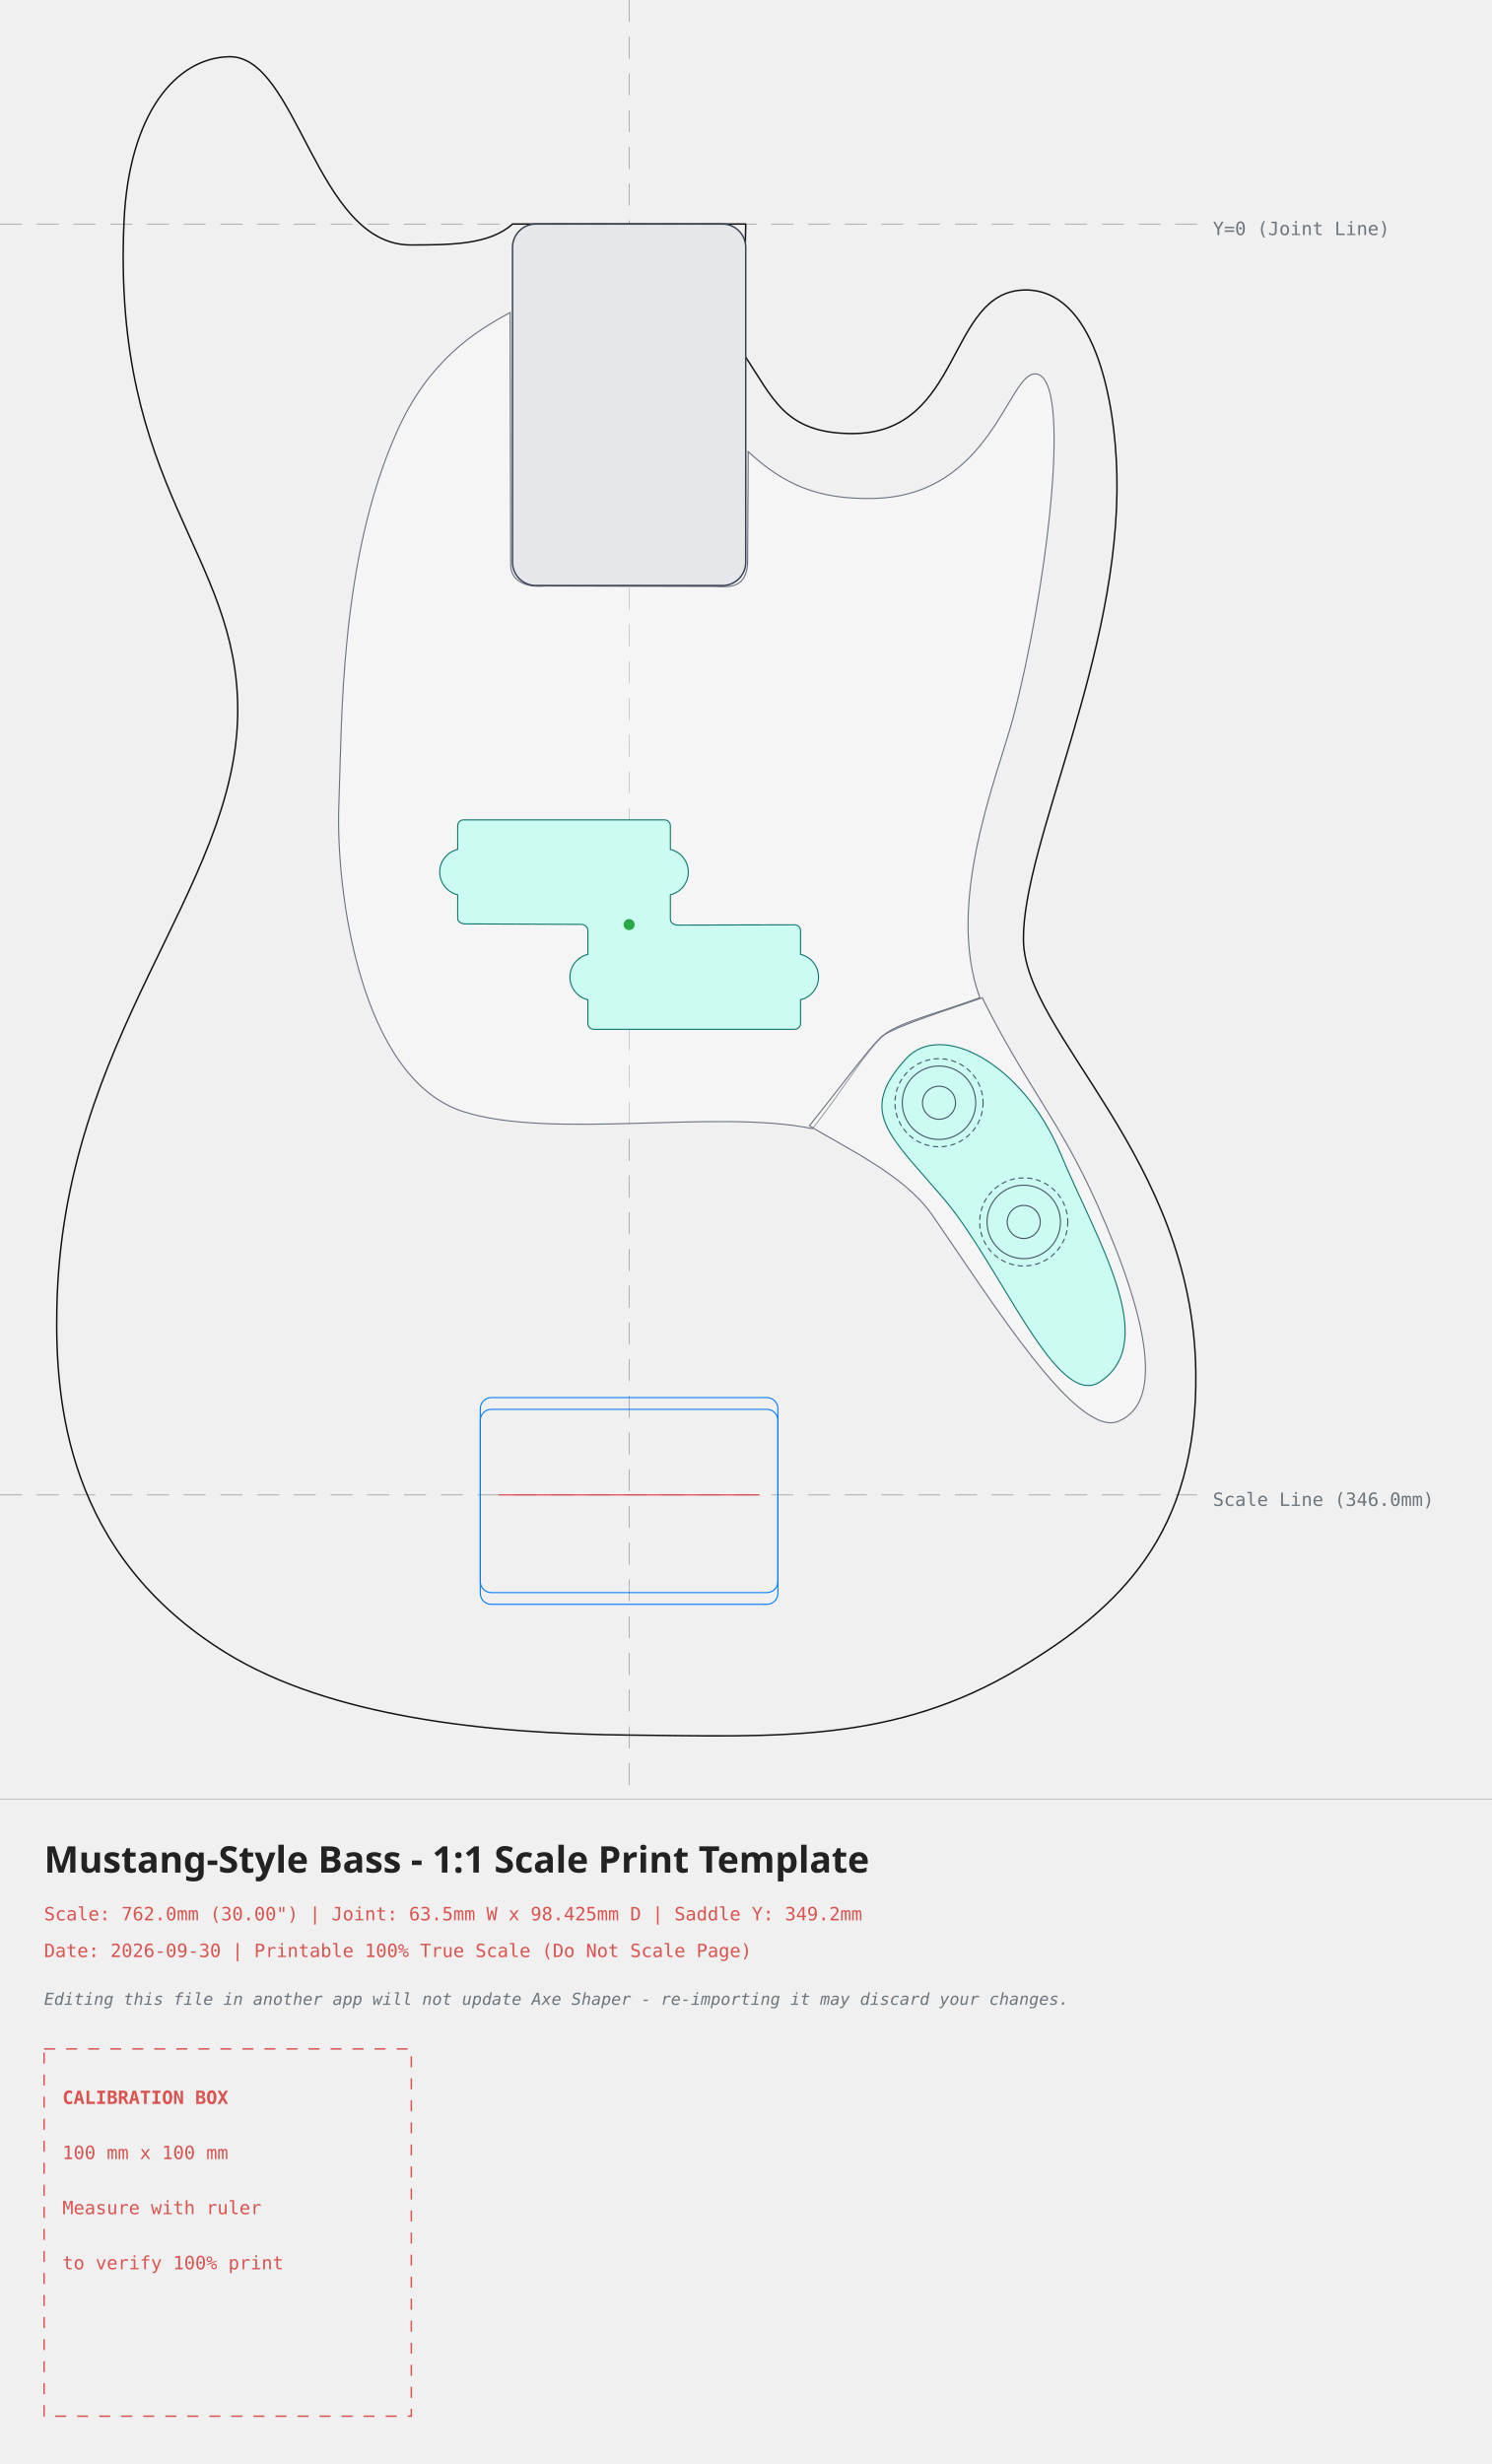
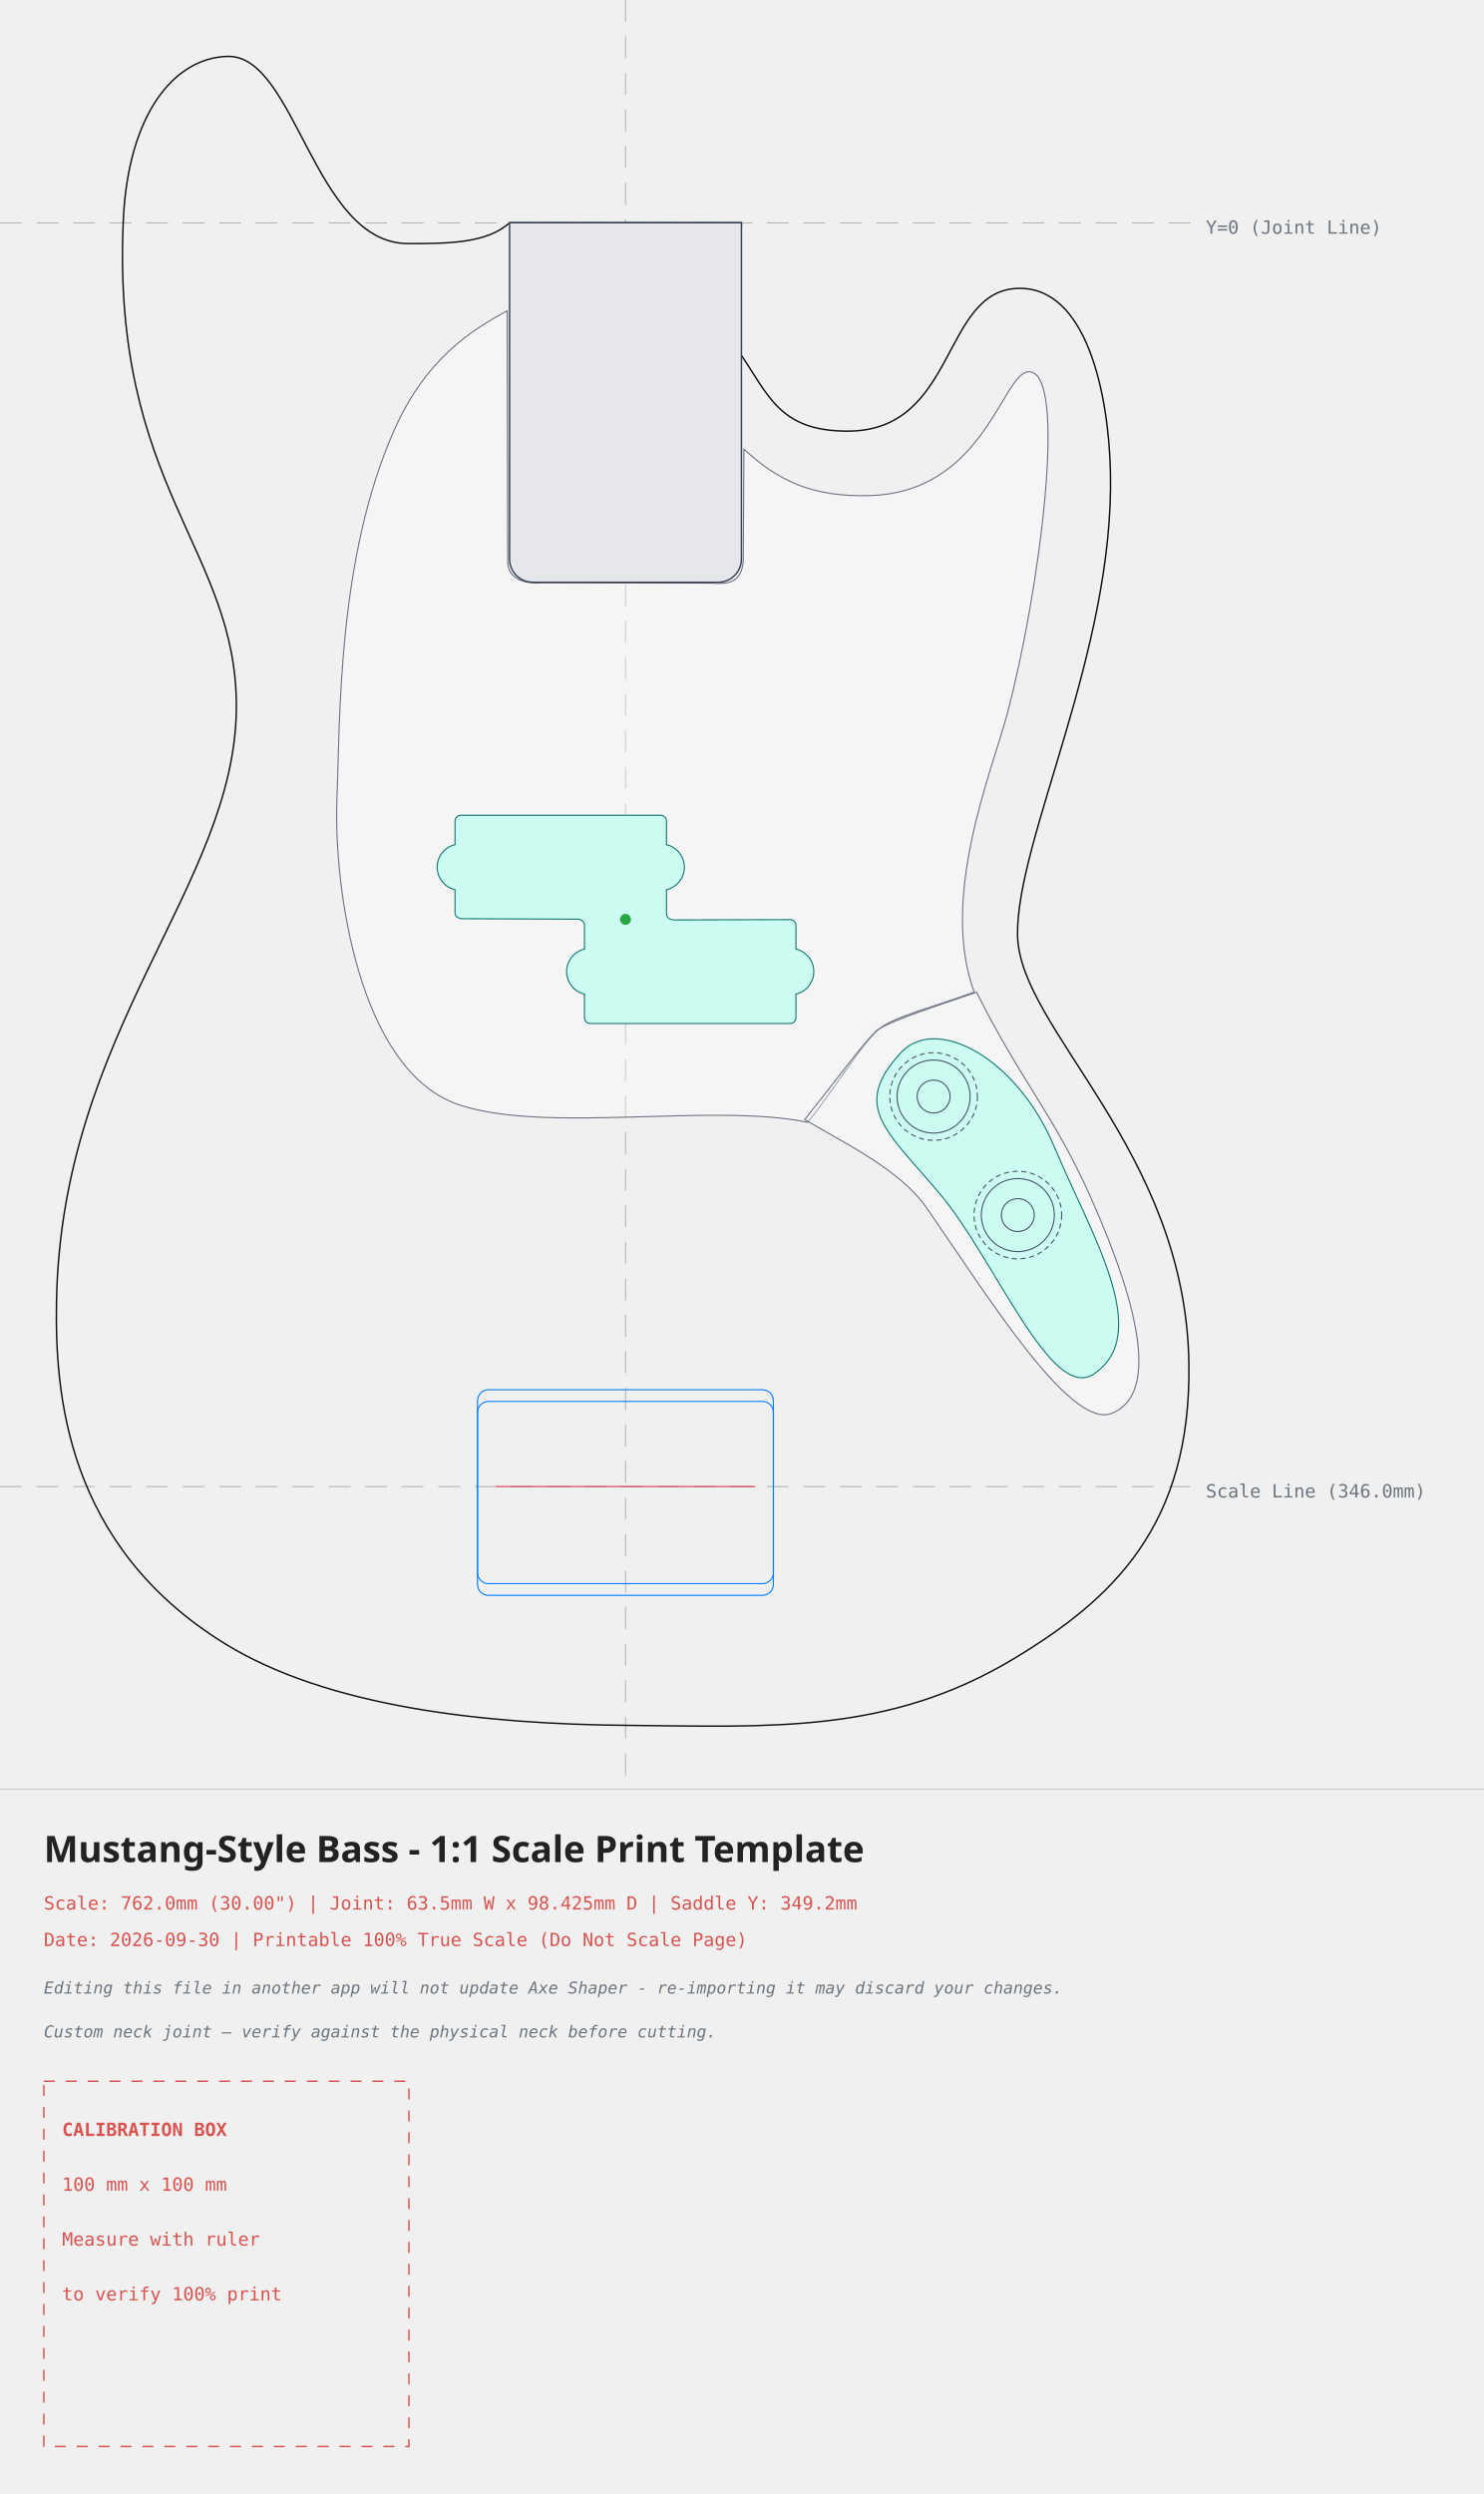
- <svg xmlns="http://www.w3.org/2000/svg" width="406.24mm" height="670.82mm" viewBox="-171.30 -60.99 406.24 670.82">
+ <svg xmlns="http://www.w3.org/2000/svg" width="406.24mm" height="682.82mm" viewBox="-171.30 -60.99 406.24 682.82">
  <style>
    .body-line { fill: none; stroke: #111111; stroke-width: 0.4; stroke-linecap: round; stroke-linejoin: round; }
    .edge-inset { fill: none; stroke: #555555; stroke-width: 0.3; stroke-dasharray: 3,2; }
    .neck-pocket { fill: #e5e7eb; stroke: #374151; stroke-width: 0.4; }
    .pickup-rout { fill: #ccfbf1; stroke: #0f766e; stroke-width: 0.3; }
    .pickup-cover { fill: none; stroke: #111111; stroke-width: 0.3; }
    .bridge-rout { fill: none; stroke: #007bff; stroke-width: 0.3; }
    .back-route { fill: #f3e8ff; stroke: #7e22ce; stroke-width: 0.3; stroke-dasharray: 3,2; }
    .front-route { fill: #ccfbf1; stroke: #0f766e; stroke-width: 0.3; }
    .pickguard { fill: #ffffff; fill-opacity: 0.35; stroke: #6b7280; stroke-width: 0.3; }
    .control-outline { fill: none; stroke: #475569; stroke-width: 0.3; }
    .control-body { fill: none; stroke: #475569; stroke-width: 0.3; stroke-dasharray: 1.2,1.2; stroke-linecap: round; }
    .control-slot { fill: none; stroke: #475569; stroke-width: 0.6; stroke-linecap: round; }
    .control-lever { fill: none; stroke: #475569; stroke-width: 0.8; stroke-linecap: round; }
    .control-cap { fill: none; stroke: #475569; stroke-width: 0.3; }
    .center-axis { fill: none; stroke: #6c757d; stroke-width: 0.2; stroke-dasharray: 6,4; opacity: 0.7; }
    .calibration-box { fill: none; stroke: #d9534f; stroke-width: 0.4; stroke-dasharray: 3,3; }
    .band-rule { fill: none; stroke: #adb5bd; stroke-width: 0.2; }
    .text-label { font-family: monospace, sans-serif; font-size: 5px; fill: #d9534f; }
    .disclaimer-label { font-family: monospace, sans-serif; font-size: 4.5px; font-style: italic; fill: #6c757d; }
    .axis-label { font-family: monospace, sans-serif; font-size: 5px; fill: #6c757d; }
    .title-label { font-family: sans-serif; font-size: 10px; font-weight: bold; fill: #222222; }
  </style>
  <g>
    <line x1="0" y1="-60.99" x2="0" y2="428.82" class="center-axis" />
    <line x1="-171.30" y1="0" x2="154.94" y2="0" class="center-axis" />
    <text x="158.94" y="3" class="axis-label">Y=0 (Joint Line)</text>
    <line x1="-171.30" y1="346.00" x2="154.94" y2="346.00" class="center-axis" stroke="#007bff" />
    <text x="158.94" y="349.00" class="axis-label" fill="#007bff">Scale Line (346.0mm)</text>
    <path d="M -31.75 0.00 C -38.02 5.72, -48.88 5.68, -59.46 5.70 C -85.37 5.76, -90.22 -45.99, -108.95 -45.55 C -123.36 -45.21, -136.22 -30.14, -137.54 -0.57 C -140.80 72.55, -106.24 89.47, -106.57 132.93 C -106.94 181.53, -154.41 220.93, -155.82 295.13 C -156.30 320.47, -153.27 362.18, -109.68 389.04 C -81.49 406.42, -38.68 411.06, 0.46 411.39 C 39.61 411.73, 72.02 413.82, 106.36 393.13 C 133.37 376.86, 154.94 356.78, 154.30 312.39 C 153.46 253.84, 107.73 220.86, 107.37 195.01 C 107.01 168.83, 133.91 117.42, 132.81 68.31 C 132.34 46.97, 126.35 17.57, 107.63 17.96 C 86.40 18.41, 90.99 57.06, 60.80 57.05 C 42.03 57.04, 39.20 47.13, 31.03 35.21 C 31.03 35.21, 31.75 0.00, 31.75 0.00 C 31.75 0.00, -31.75 0.00, -31.75 0.00 Z" class="body-line" />
    <path d="M -32.41 24.11 C -32.41 24.11, -32.25 92.80, -32.25 92.80 C -32.25 97.33, -27.90 99.00, -22.92 98.54 C -22.92 98.54, 23.63 98.67, 23.63 98.67 C 27.71 98.95, 31.86 98.87, 32.26 92.44 C 32.26 92.44, 32.43 61.99, 32.43 61.99 C 41.83 70.65, 51.08 75.12, 66.82 74.70 C 98.45 73.85, 103.16 40.88, 110.48 40.80 C 121.39 40.69, 113.22 102.12, 104.47 134.72 C 100.21 150.58, 86.00 184.74, 95.49 210.63 C 84.79 214.58, 73.40 217.41, 69.55 220.66 C 64.49 224.93, 58.20 235.91, 49.91 246.28 C 23.79 240.88, -21.37 249.41, -45.33 241.58 C -73.27 232.45, -79.94 181.32, -79.03 158.05 C -78.16 136.04, -78.96 91.81, -63.28 56.64 C -54.61 37.17, -42.12 29.36, -32.41 24.11 Z" class="pickguard" style="fill:#ffffff" />
    <path d="M 68.72 221.19 C 73.00 218.16, 87.61 213.68, 96.15 210.66 C 108.25 234.95, 117.29 244.14, 127.35 266.70 C 141.86 299.24, 145.40 321.03, 133.18 325.96 C 121.90 330.51, 99.21 293.91, 82.57 269.85 C 74.97 258.86, 58.90 251.52, 49.08 245.50 C 57.64 234.86, 64.44 225.47, 68.72 221.19 Z" class="pickguard" style="fill:#ffffff" />
-     <rect x="-31.75" y="0" width="63.5" height="98.425" rx="6.35" ry="6.35" class="neck-pocket" />
+     <path d="M -31.75 0 L 31.75 0 L 31.75 92.075 L 31.71 92.786 L 31.591 93.488 L 31.394 94.172 L 31.121 94.83 L 30.777 95.453 L 30.365 96.034 L 29.89 96.565 L 29.359 97.04 L 28.778 97.452 L 28.155 97.796 L 27.497 98.069 L 26.813 98.266 L 26.111 98.385 L 25.4 98.425 L -25.4 98.425 L -26.111 98.385 L -26.813 98.266 L -27.497 98.069 L -28.155 97.796 L -28.778 97.452 L -29.359 97.04 L -29.89 96.565 L -30.365 96.034 L -30.777 95.453 L -31.121 94.83 L -31.394 94.172 L -31.591 93.488 L -31.71 92.786 L -31.75 92.075 Z" class="neck-pocket" />
    <path d="M 75.41 227.23 C 84.99 216.81, 107.19 228.47, 117.48 253.08 C 127.34 276.69, 144.70 304.08, 128.31 315.16 C 116.49 323.16, 101.41 283.97, 85.83 265.56 C 71.16 248.22, 61.88 241.96, 75.41 227.23 Z" class="front-route" />
    <g transform="translate(0, 190.7271) rotate(0)">
      <path d="M -45.10 -28.51 C -45.97 -28.51, -46.68 -27.80, -46.68 -26.92 C -46.68 -26.92, -46.68 -20.46, -46.68 -20.46 C -49.55 -19.79, -51.57 -17.23, -51.57 -14.29 C -51.57 -11.34, -49.55 -8.79, -46.68 -8.11 C -46.68 -8.11, -46.68 -1.65, -46.68 -1.65 C -46.68 -0.77, -45.61 -0.19, -44.74 -0.19 C -44.74 -0.19, -12.99 -0.06, -12.99 -0.06 C -12.03 -0.06, -11.23 0.78, -11.23 1.65 C -11.23 1.65, -11.23 8.11, -11.23 8.11 C -14.09 8.79, -16.12 11.34, -16.12 14.29 C -16.12 17.23, -14.09 19.79, -11.23 20.46 C -11.23 20.46, -11.23 26.92, -11.23 26.92 C -11.23 27.80, -10.52 28.51, -9.64 28.51 C -9.64 28.51, 45.09 28.51, 45.09 28.51 C 45.97 28.51, 46.68 27.80, 46.68 26.92 C 46.68 26.92, 46.68 20.46, 46.68 20.46 C 49.55 19.79, 51.57 17.23, 51.57 14.29 C 51.57 11.34, 49.55 8.79, 46.68 8.11 C 46.68 8.11, 46.68 1.65, 46.68 1.65 C 46.68 0.78, 45.97 0.06, 45.09 0.06 C 45.09 0.06, 13.87 0.14, 13.87 0.14 C 12.09 0.24, 11.23 -0.46, 11.23 -1.65 C 11.23 -1.65, 11.23 -8.11, 11.23 -8.11 C 14.09 -8.79, 16.12 -11.34, 16.12 -14.29 C 16.12 -17.23, 14.09 -19.79, 11.23 -20.46 C 11.23 -20.46, 11.23 -26.92, 11.23 -26.92 C 11.23 -27.80, 10.52 -28.51, 9.64 -28.51 C 9.64 -28.51, -45.10 -28.51, -45.10 -28.51 Z" class="pickup-rout" />
      <circle cx="0" cy="0" r="1.5" fill="#28a745" />
    </g>
    <g id="control-knobs">
      <g transform="translate(84.38, 239.23)" data-knob-style="generic">
        <circle cx="0" cy="0" r="12.00" class="control-body" />
        <circle cx="0" cy="0" r="10.00" class="control-outline" />
        <circle cx="0" cy="0" r="4.50" class="control-outline" />
      </g>
      <g transform="translate(107.45, 271.68)" data-knob-style="generic">
        <circle cx="0" cy="0" r="12.00" class="control-body" />
        <circle cx="0" cy="0" r="10.00" class="control-outline" />
        <circle cx="0" cy="0" r="4.50" class="control-outline" />
      </g>
    </g>
    <g id="control-switches">
- 
+       
    </g>
    <g id="bridge-hardware">
      <rect x="-40.52" y="319.50" width="81.03" height="53.09" rx="3.00" ry="3.00" class="bridge-rout" />
      <rect x="-40.52" y="322.70" width="81.03" height="53.09" rx="3.00" ry="3.00" class="bridge-rout" />
      <line x1="-35.52" y1="346.00" x2="35.52" y2="346.00" stroke="#dc3545" stroke-width="0.3" />
      <g transform="translate(0, 349.20)" />
    </g>
  </g>
  <g>
    <line x1="-171.30" y1="428.82" x2="234.94" y2="428.82" class="band-rule" />
    <text x="-159.30" y="448.82" class="title-label">Mustang-Style Bass - 1:1 Scale Print Template</text>
    <text x="-159.30" y="461.82" class="text-label">Scale: 762.0mm (30.00") | Joint: 63.5mm W x 98.425mm D | Saddle Y: 349.2mm</text>
    <text x="-159.30" y="471.82" class="text-label">Date: 2026-09-30 | Printable 100% True Scale (Do Not Scale Page)</text>
    <text x="-159.30" y="484.82" class="disclaimer-label">Editing this file in another app will not update Axe Shaper - re-importing it may discard your changes.</text>
-     <g transform="translate(-159.30, 496.82)">
+     <text x="-159.30" y="496.82" class="disclaimer-label">Custom neck joint — verify against the physical neck before cutting.</text>
+     <g transform="translate(-159.30, 508.82)">
      <rect x="0" y="0" width="100" height="100" class="calibration-box" />
      <text x="5" y="15" class="text-label" font-weight="bold">CALIBRATION BOX</text>
      <text x="5" y="30" class="text-label">100 mm x 100 mm</text>
      <text x="5" y="45" class="text-label">Measure with ruler</text>
      <text x="5" y="60" class="text-label">to verify 100% print</text>
    </g>
  </g>
</svg>
